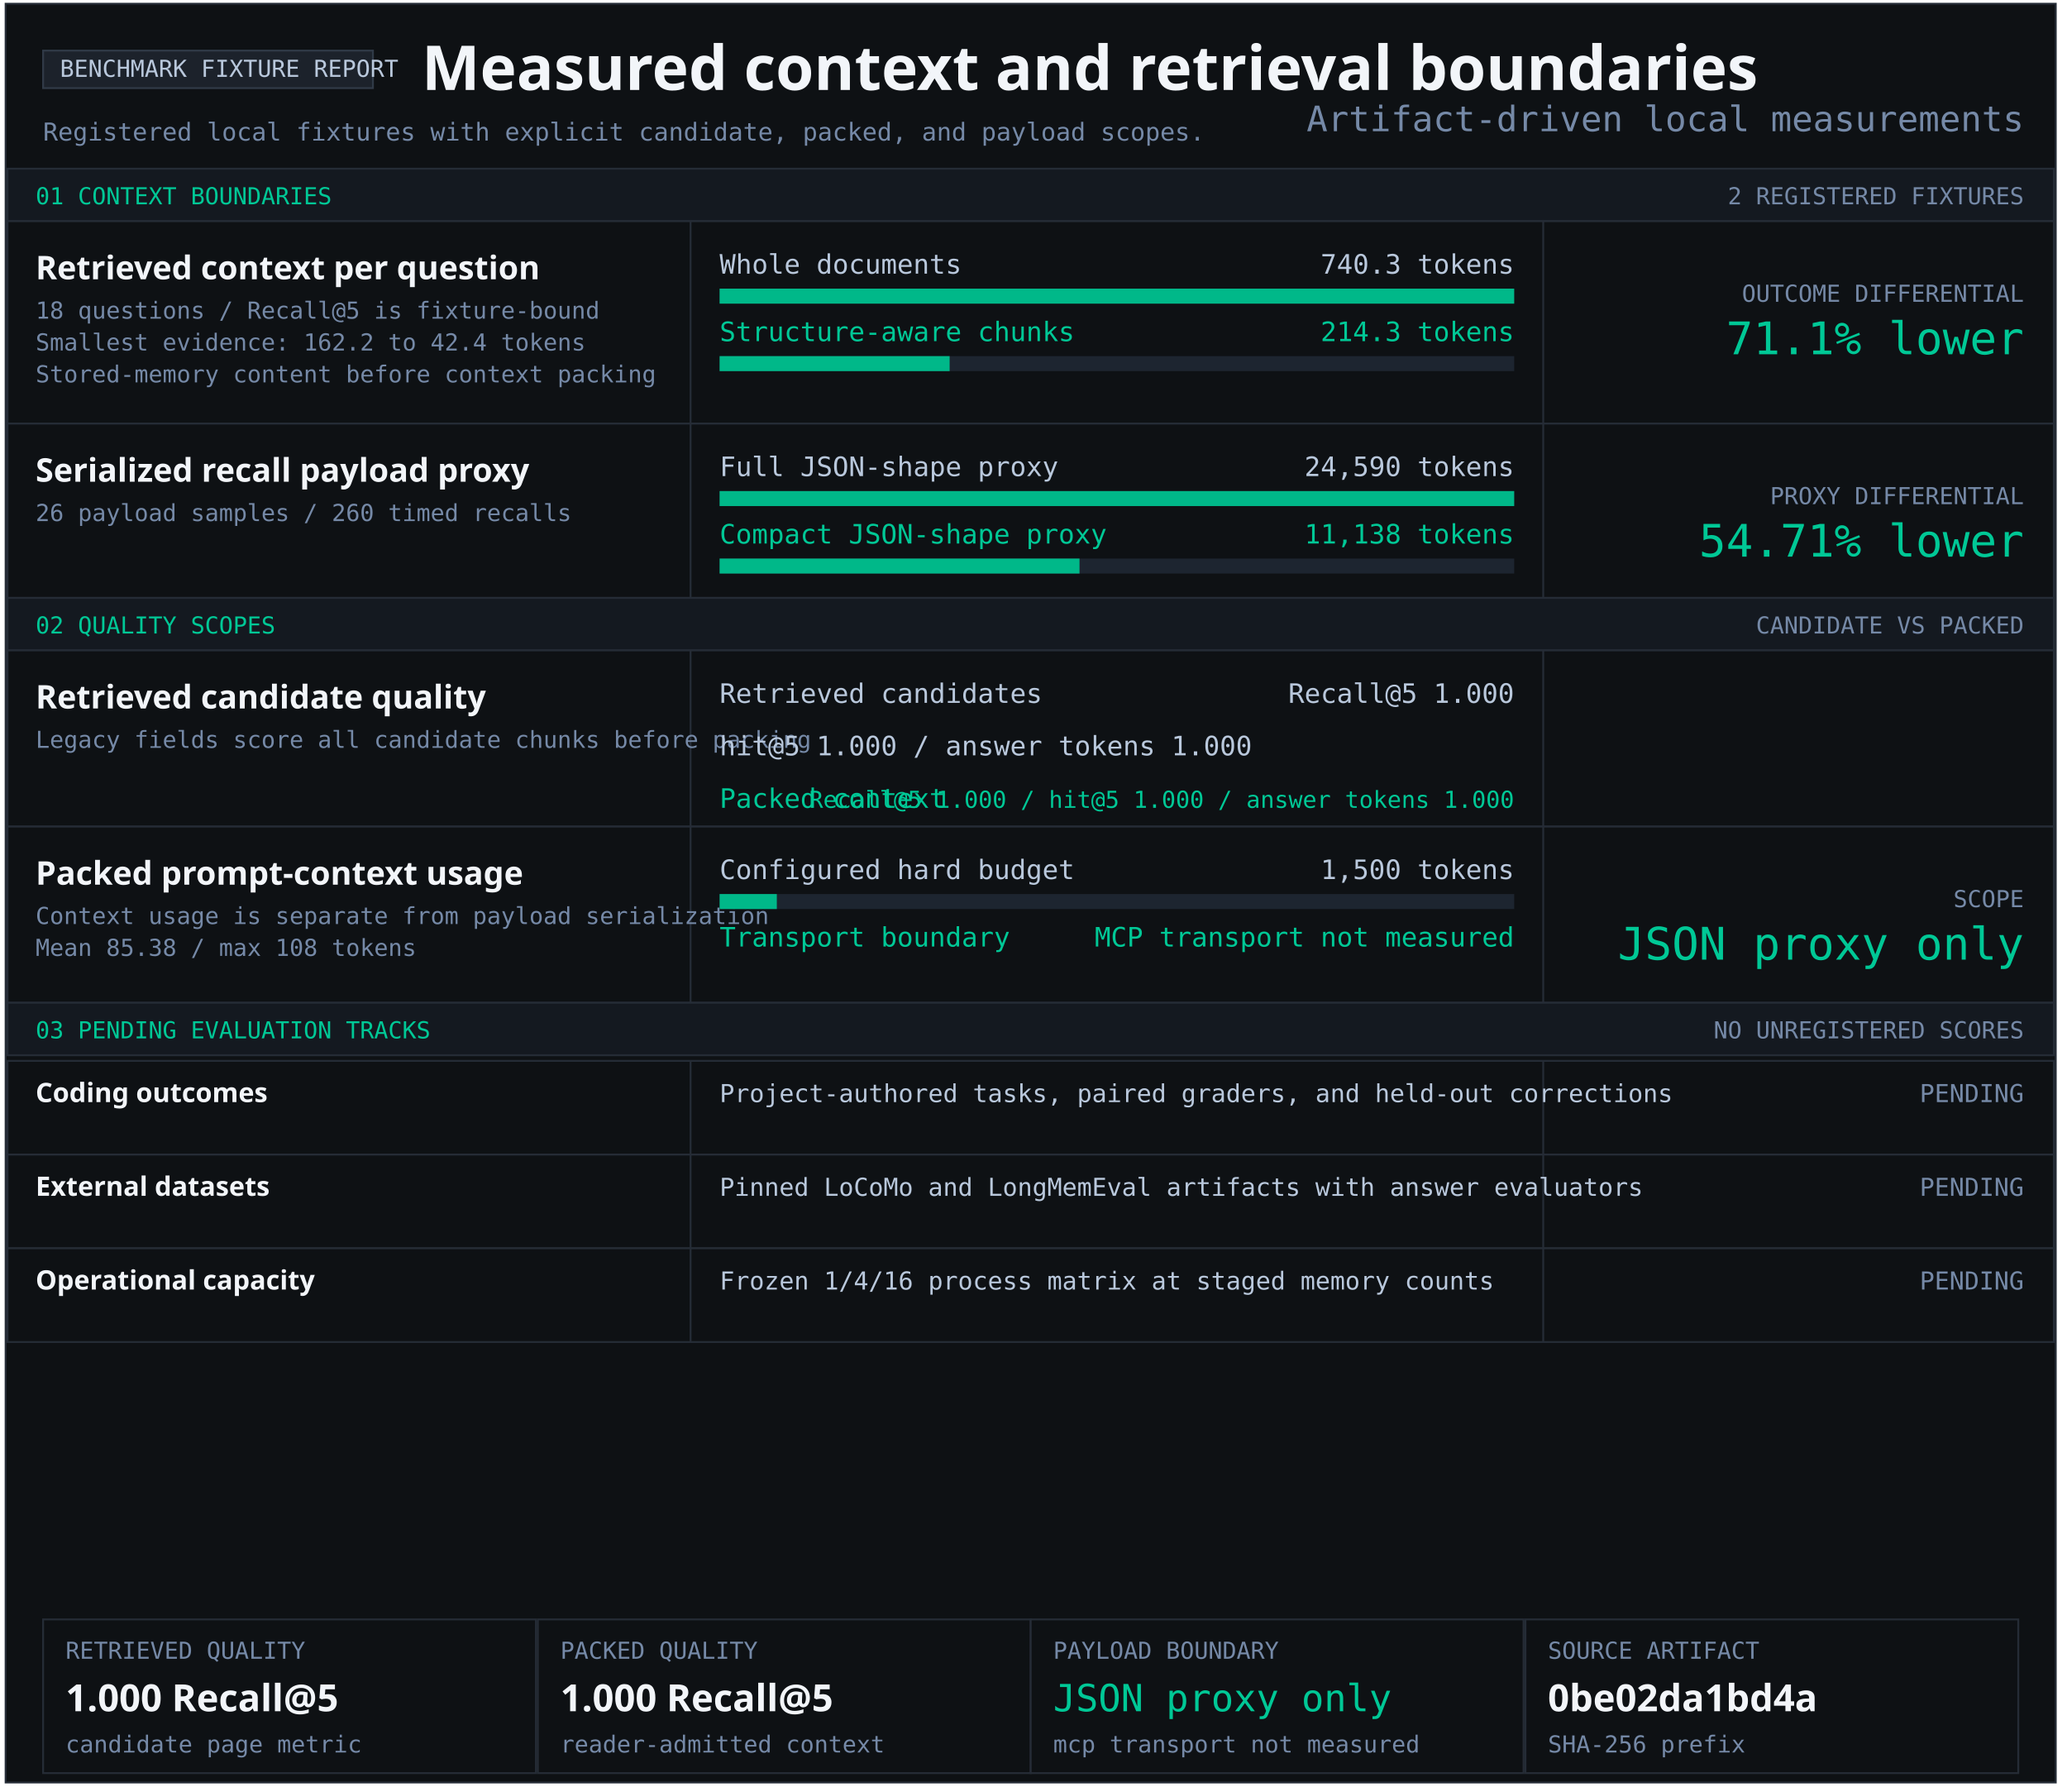
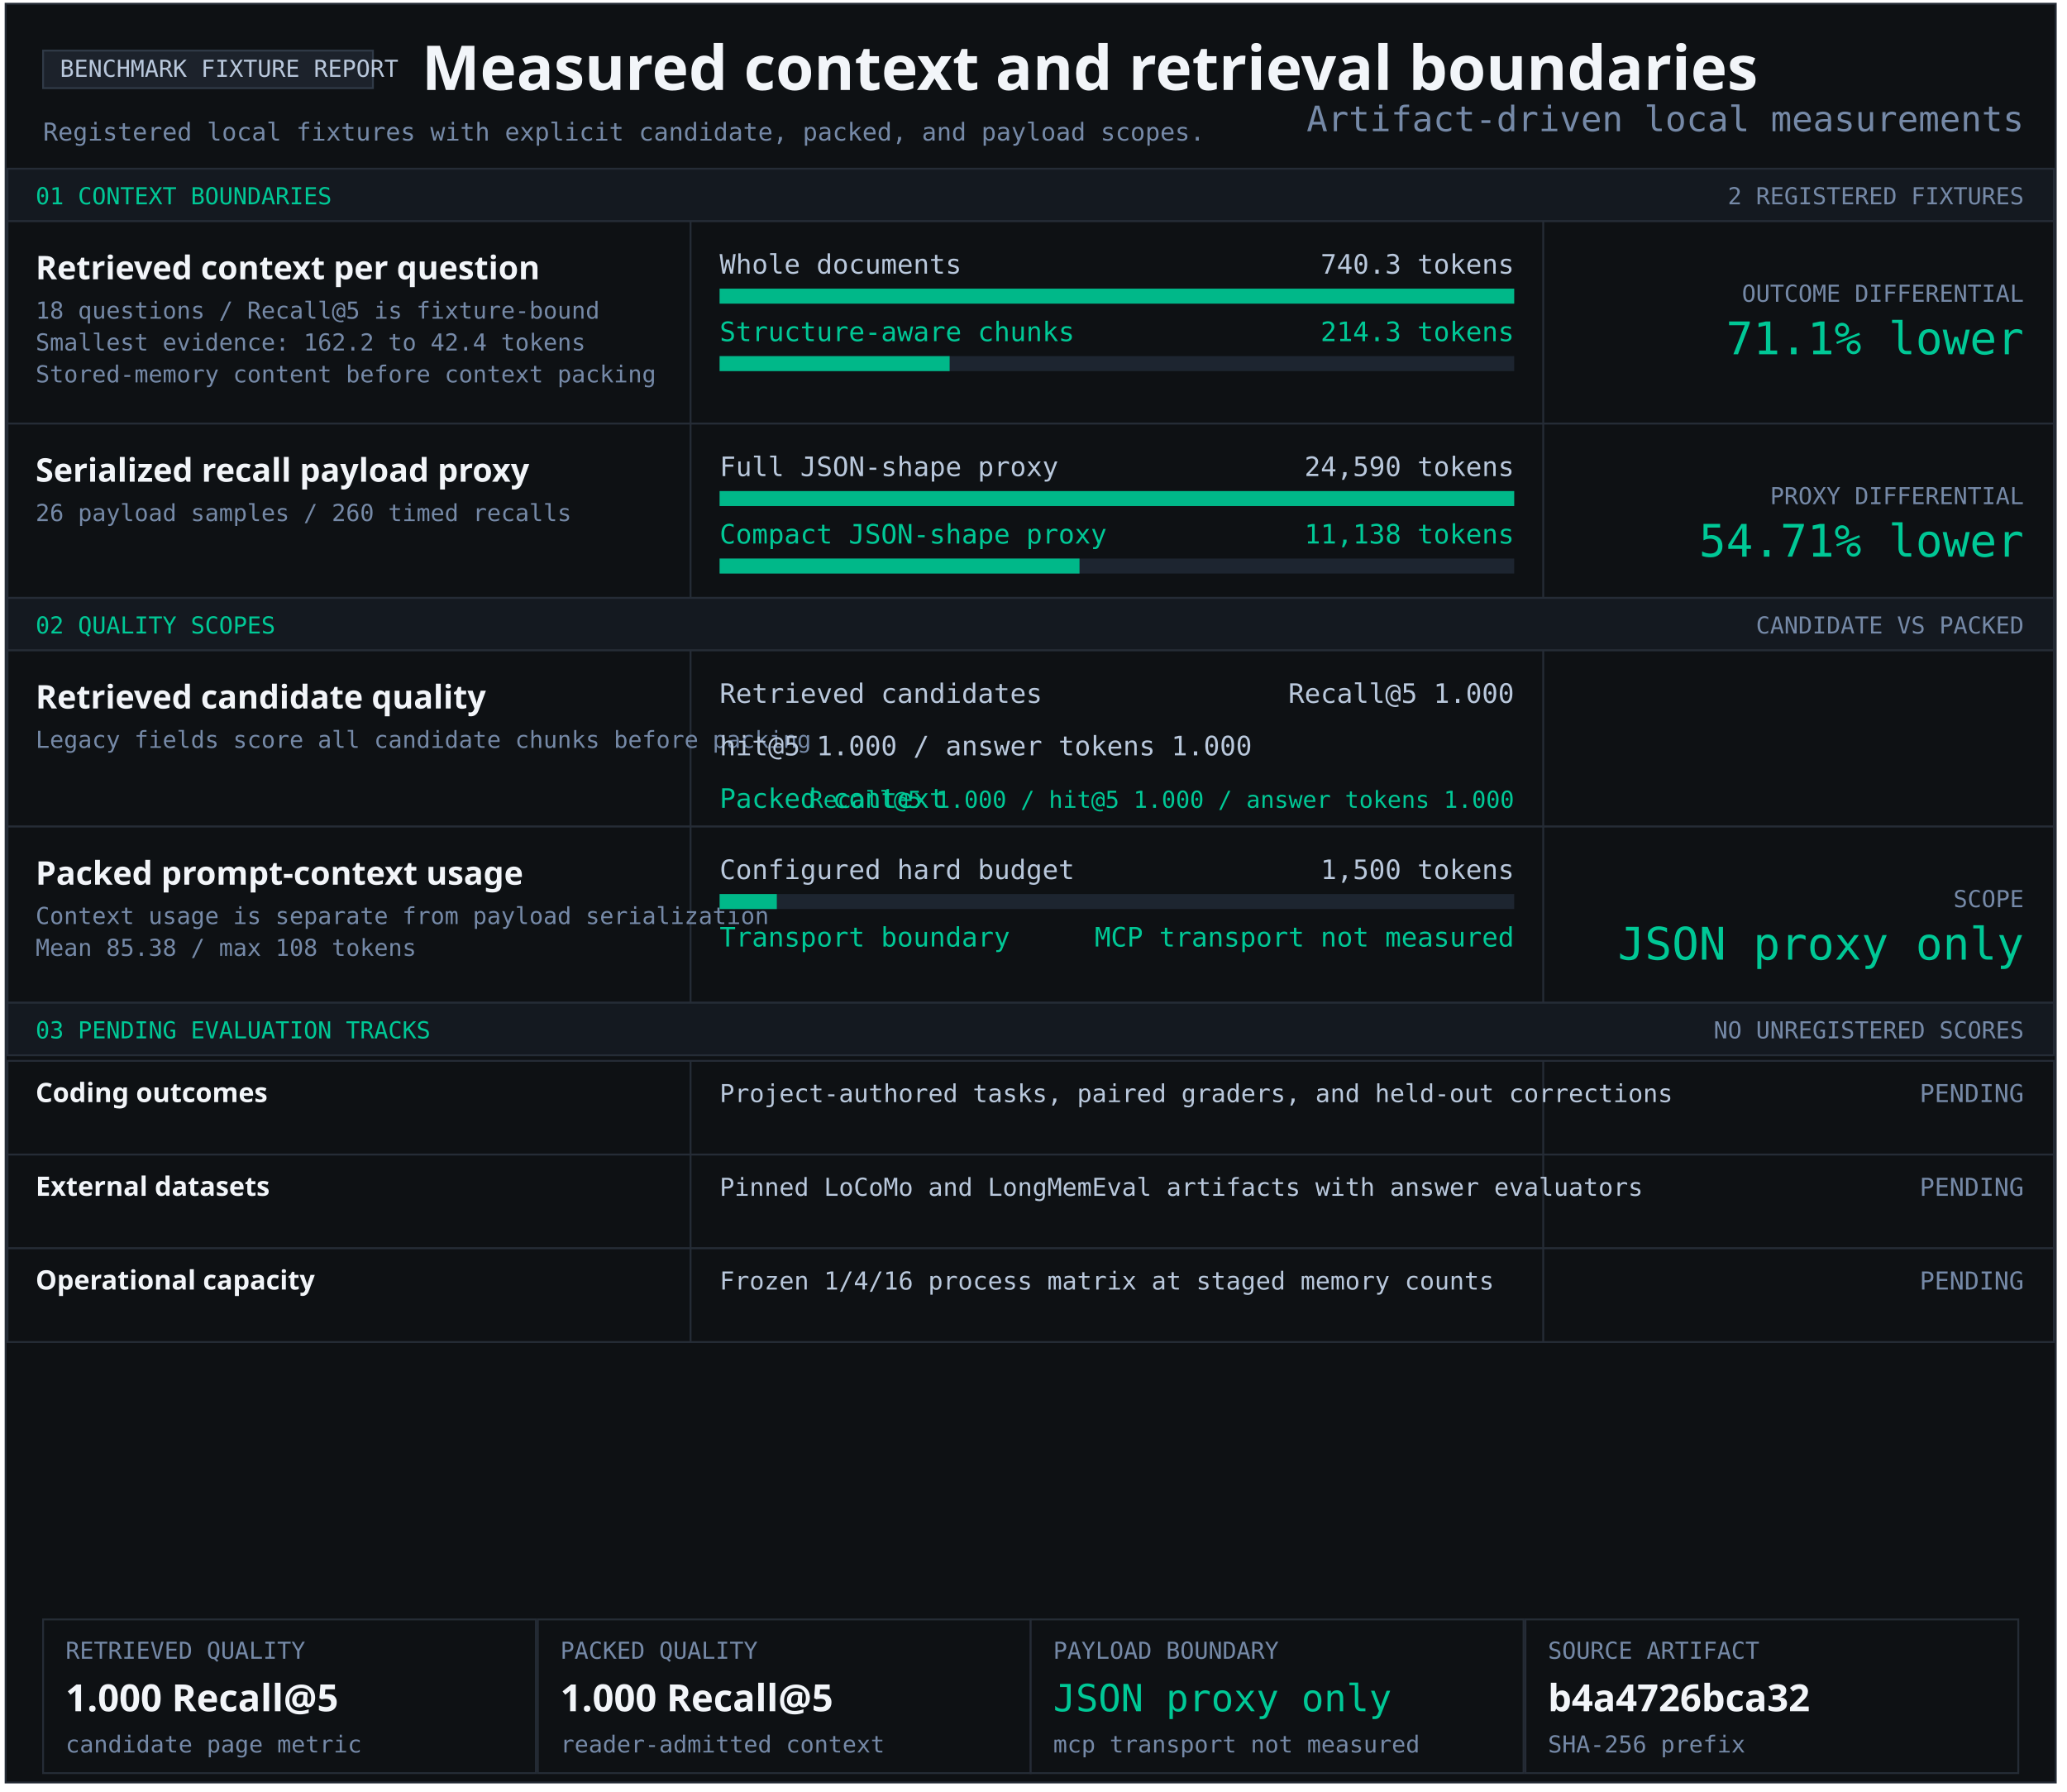
<svg xmlns="http://www.w3.org/2000/svg" width="1103" height="956" viewBox="0 0 1103 956" role="img" aria-labelledby="title desc">
  <style>text{font-family:Consolas,monospace;fill:#b9c8dc} .heading{font-family:Segoe UI,sans-serif;font-weight:700;fill:#f2f5f9} .green{fill:#00c896}.muted{fill:#7589a7}</style>
  <rect x="3" y="2" width="1094" height="949" fill="#0e1114" stroke="#252c36" />
  <rect x="23" y="27" width="176" height="20" fill="#1c222b" stroke="#303a47" />
  <text x="32" y="41" font-size="12.5" text-anchor="start">BENCHMARK FIXTURE REPORT</text>
  <text x="225" y="48" font-size="33" class="heading" text-anchor="start">Measured context and retrieval boundaries</text>
  <text x="23" y="75" font-size="13.2" class="muted" text-anchor="start">Registered local fixtures with explicit candidate, packed, and payload scopes.</text>
  <rect x="4" y="90" width="1092" height="28" fill="#141920" stroke="#252c36" />
  <text x="19" y="109" font-size="12.5" class="green" text-anchor="start">01 CONTEXT BOUNDARIES</text>
  <text x="1080" y="109" font-size="12.5" class="muted" text-anchor="end">2 REGISTERED FIXTURES</text>
  <rect x="4" y="118" width="1092" height="108" fill="#0e1114" stroke="#252c36" />
  <rect x="368" y="118" width="1" height="108" fill="#252c36" />
  <rect x="823" y="118" width="1" height="108" fill="#252c36" />
  <g aria-label="Structure-aware chunking; 740.3 to 214.3 tokens">
    <text x="19" y="149" font-size="17.4" class="heading" text-anchor="start">Retrieved context per question</text>
    <text x="19" y="170" font-size="12.5" class="muted" text-anchor="start">18 questions / Recall@5 is fixture-bound</text>
    <text x="19" y="187" font-size="12.5" class="muted" text-anchor="start">Smallest evidence: 162.2 to 42.4 tokens</text>
    <text x="19" y="204" font-size="12.5" class="muted" text-anchor="start">Stored-memory content before context packing</text>
    <text x="384" y="146" font-size="14.3" text-anchor="start">Whole documents</text>
    <text x="808" y="146" font-size="14.3" text-anchor="end">740.3 tokens</text>
    <rect x="384" y="154" width="424" height="8" fill="#1d2530" />
    <rect x="384" y="154" width="424.00" height="8" fill="#00b889" />
    <text x="384" y="182" font-size="14.3" class="green" text-anchor="start">Structure-aware chunks</text>
    <text x="808" y="182" font-size="14.3" class="green" text-anchor="end">214.3 tokens</text>
    <rect x="384" y="190" width="424" height="8" fill="#1d2530" />
    <rect x="384" y="190" width="122.74" height="8" fill="#00b889" />
    <text x="1080" y="161" font-size="12.5" class="muted" text-anchor="end">OUTCOME DIFFERENTIAL</text>
    <text x="1080" y="189" font-size="24" class="green" text-anchor="end">71.1% lower</text>
  </g>
  <rect x="4" y="226" width="1092" height="93" fill="#0e1114" stroke="#252c36" />
  <rect x="368" y="226" width="1" height="93" fill="#252c36" />
  <rect x="823" y="226" width="1" height="93" fill="#252c36" />
  <g aria-label="Serialized JSON-shape payload proxy; 24,590 full; 11,138 compact">
    <text x="19" y="257" font-size="17.4" class="heading" text-anchor="start">Serialized recall payload proxy</text>
    <text x="19" y="278" font-size="12.5" class="muted" text-anchor="start">26 payload samples / 260 timed recalls</text>
    <text x="384" y="254" font-size="14.3" text-anchor="start">Full JSON-shape proxy</text>
    <text x="808" y="254" font-size="14.3" text-anchor="end">24,590 tokens</text>
    <rect x="384" y="262" width="424" height="8" fill="#1d2530" />
    <rect x="384" y="262" width="424.00" height="8" fill="#00b889" />
    <text x="384" y="290" font-size="14.3" class="green" text-anchor="start">Compact JSON-shape proxy</text>
    <text x="808" y="290" font-size="14.3" class="green" text-anchor="end">11,138 tokens</text>
    <rect x="384" y="298" width="424" height="8" fill="#1d2530" />
    <rect x="384" y="298" width="192.05" height="8" fill="#00b889" />
    <text x="1080" y="269" font-size="12.5" class="muted" text-anchor="end">PROXY DIFFERENTIAL</text>
    <text x="1080" y="297" font-size="24" class="green" text-anchor="end">54.71% lower</text>
  </g>
  <rect x="4" y="319" width="1092" height="28" fill="#141920" stroke="#252c36" />
  <text x="19" y="338" font-size="12.5" class="green" text-anchor="start">02 QUALITY SCOPES</text>
  <text x="1080" y="338" font-size="12.5" class="muted" text-anchor="end">CANDIDATE VS PACKED</text>
  <rect x="4" y="347" width="1092" height="94" fill="#0e1114" stroke="#252c36" />
  <rect x="368" y="347" width="1" height="94" fill="#252c36" />
  <rect x="823" y="347" width="1" height="94" fill="#252c36" />
  <g aria-label="Retrieved candidate quality and packed context quality">
    <text x="19" y="378" font-size="17.4" class="heading" text-anchor="start">Retrieved candidate quality</text>
    <text x="19" y="399" font-size="12.5" class="muted" text-anchor="start">Legacy fields score all candidate chunks before packing</text>
    <text x="384" y="375" font-size="14.3" text-anchor="start">Retrieved candidates</text>
    <text x="808" y="375" font-size="14.3" text-anchor="end">Recall@5 1.000</text>
    <text x="384" y="403" font-size="14.3" text-anchor="start">hit@5 1.000 / answer tokens 1.000</text>
    <text x="384" y="431" font-size="14.3" class="green" text-anchor="start">Packed context</text>
    <text x="808" y="431" font-size="12.5" class="green" text-anchor="end">Recall@5 1.000 / hit@5 1.000 / answer tokens 1.000</text>
  </g>
  <rect x="4" y="441" width="1092" height="94" fill="#0e1114" stroke="#252c36" />
  <rect x="368" y="441" width="1" height="94" fill="#252c36" />
  <rect x="823" y="441" width="1" height="94" fill="#252c36" />
  <text x="19" y="472" font-size="17.4" class="heading" text-anchor="start">Packed prompt-context usage</text>
  <text x="19" y="493" font-size="12.5" class="muted" text-anchor="start">Context usage is separate from payload serialization</text>
  <text x="19" y="510" font-size="12.5" class="muted" text-anchor="start">Mean 85.38 / max 108 tokens</text>
  <text x="384" y="469" font-size="14.3" text-anchor="start">Configured hard budget</text>
  <text x="808" y="469" font-size="14.3" text-anchor="end">1,500 tokens</text>
  <rect x="384" y="477" width="424" height="8" fill="#1d2530" />
  <rect x="384" y="477" width="30.53" height="8" fill="#00b889" />
  <text x="384" y="505" font-size="14.3" class="green" text-anchor="start">Transport boundary</text>
  <text x="808" y="505" font-size="14.3" class="green" text-anchor="end">MCP transport not measured</text>
  <text x="1080" y="484" font-size="12.5" class="muted" text-anchor="end">SCOPE</text>
  <text x="1080" y="512" font-size="24" class="green" text-anchor="end">JSON proxy only</text>
  <rect x="4" y="535" width="1092" height="28" fill="#141920" stroke="#252c36" />
  <text x="19" y="554" font-size="12.5" class="green" text-anchor="start">03 PENDING EVALUATION TRACKS</text>
  <text x="1080" y="554" font-size="12.5" class="muted" text-anchor="end">NO UNREGISTERED SCORES</text>
  <rect x="4" y="566" width="1092" height="50" fill="#0e1114" stroke="#252c36" />
  <rect x="368" y="566" width="1" height="50" fill="#252c36" />
  <rect x="823" y="566" width="1" height="50" fill="#252c36" />
  <text x="19" y="588" font-size="14.3" class="heading" text-anchor="start">Coding outcomes</text>
  <text x="384" y="588" font-size="13.2" text-anchor="start">Project-authored tasks, paired graders, and held-out corrections</text>
  <text x="1080" y="588" font-size="13.2" class="muted" text-anchor="end">PENDING</text>
  <rect x="4" y="616" width="1092" height="50" fill="#0e1114" stroke="#252c36" />
  <rect x="368" y="616" width="1" height="50" fill="#252c36" />
  <rect x="823" y="616" width="1" height="50" fill="#252c36" />
  <text x="19" y="638" font-size="14.3" class="heading" text-anchor="start">External datasets</text>
  <text x="384" y="638" font-size="13.2" text-anchor="start">Pinned LoCoMo and LongMemEval artifacts with answer evaluators</text>
  <text x="1080" y="638" font-size="13.2" class="muted" text-anchor="end">PENDING</text>
  <rect x="4" y="666" width="1092" height="50" fill="#0e1114" stroke="#252c36" />
  <rect x="368" y="666" width="1" height="50" fill="#252c36" />
  <rect x="823" y="666" width="1" height="50" fill="#252c36" />
  <text x="19" y="688" font-size="14.3" class="heading" text-anchor="start">Operational capacity</text>
  <text x="384" y="688" font-size="13.2" text-anchor="start">Frozen 1/4/16 process matrix at staged memory counts</text>
  <text x="1080" y="688" font-size="13.2" class="muted" text-anchor="end">PENDING</text>
  <rect x="23" y="864" width="263" height="82" fill="#0e1114" stroke="#252c36" />
  <text x="35" y="885" font-size="12.5" class="muted" text-anchor="start">RETRIEVED QUALITY</text>
  <text x="35" y="913" font-size="20" class="heading" text-anchor="start">1.000 Recall@5</text>
  <text x="35" y="935" font-size="12.5" class="muted" text-anchor="start">candidate page metric</text>
  <rect x="287" y="864" width="263" height="82" fill="#0e1114" stroke="#252c36" />
  <text x="299" y="885" font-size="12.5" class="muted" text-anchor="start">PACKED QUALITY</text>
  <text x="299" y="913" font-size="20" class="heading" text-anchor="start">1.000 Recall@5</text>
  <text x="299" y="935" font-size="12.5" class="muted" text-anchor="start">reader-admitted context</text>
  <rect x="550" y="864" width="263" height="82" fill="#0e1114" stroke="#252c36" />
  <text x="562" y="885" font-size="12.5" class="muted" text-anchor="start">PAYLOAD BOUNDARY</text>
  <text x="562" y="913" font-size="20" class="green" text-anchor="start">JSON proxy only</text>
  <text x="562" y="935" font-size="12.5" class="muted" text-anchor="start">mcp transport not measured</text>
  <rect x="814" y="864" width="263" height="82" fill="#0e1114" stroke="#252c36" />
  <text x="826" y="885" font-size="12.5" class="muted" text-anchor="start">SOURCE ARTIFACT</text>
-   <text x="826" y="913" font-size="20" class="heading" text-anchor="start">0be02da1bd4a</text>
+   <text x="826" y="913" font-size="20" class="heading" text-anchor="start">b4a4726bca32</text>
  <text x="826" y="935" font-size="12.5" class="muted" text-anchor="start">SHA-256 prefix</text>
  <text x="1080" y="70" font-size="18.7" class="muted" text-anchor="end">Artifact-driven local measurements</text>
</svg>
